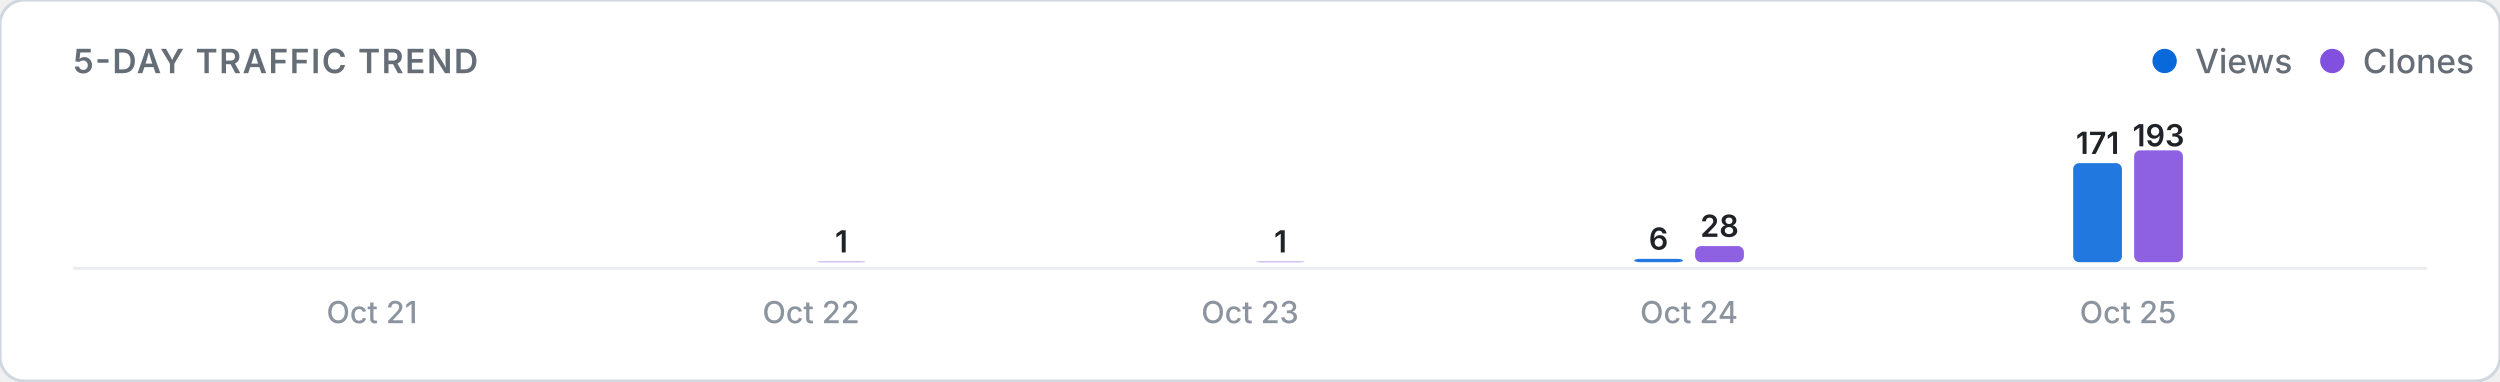
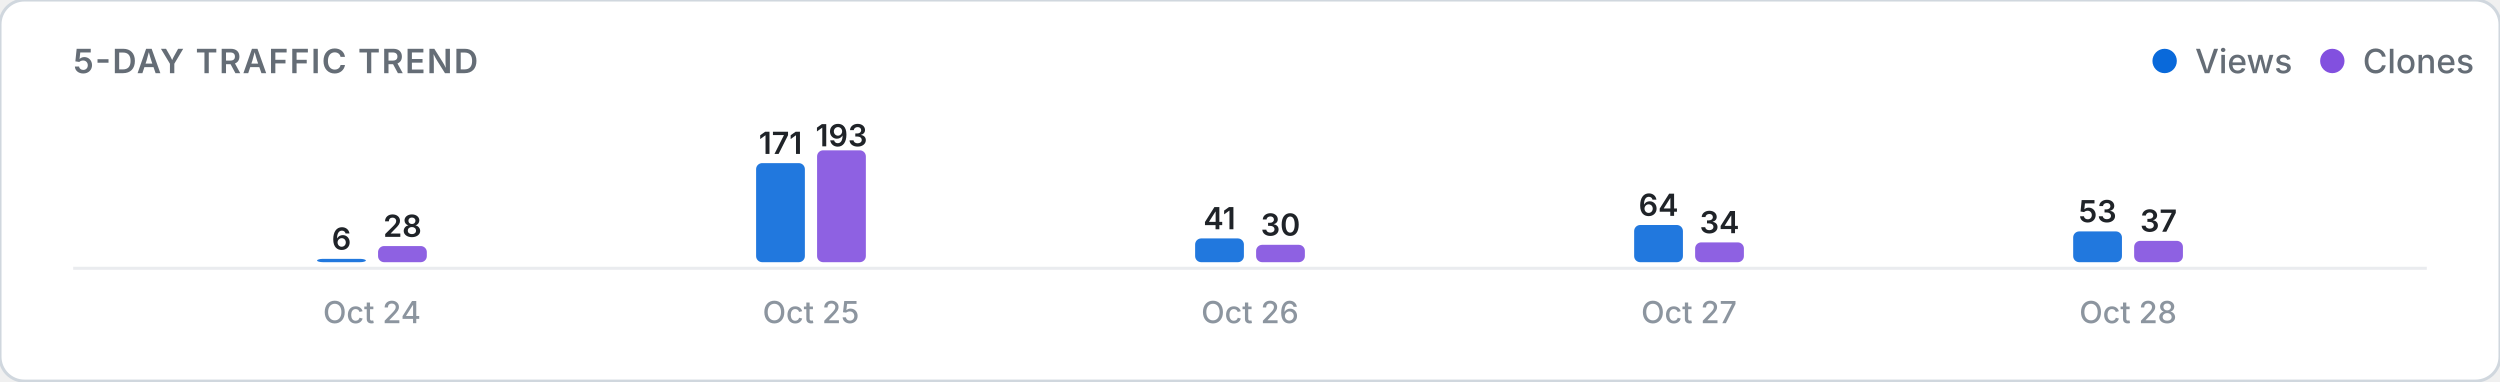
<svg xmlns="http://www.w3.org/2000/svg" viewBox="0 0 820 125" width="100%" height="auto">
  <defs>
    <style>
      .card-bg { fill: #ffffff; stroke: #d0d7de; stroke-width: 1; }
      .title-text { font: 600 11px -apple-system, BlinkMacSystemFont, "Segoe UI", Inter, Roboto, sans-serif; fill: #656d76; letter-spacing: 0.5px; }
      .legend-text { font: 500 11px -apple-system, BlinkMacSystemFont, "Segoe UI", Inter, Roboto, sans-serif; fill: #656d76; }
      .axis-label { font: 500 10px -apple-system, BlinkMacSystemFont, "Segoe UI", Inter, Roboto, sans-serif; fill: #8c959f; }
      .count-label { font: 600 10px -apple-system, BlinkMacSystemFont, "Segoe UI", Inter, Roboto, sans-serif; fill: #1f2328; }
      .empty-text { font: 400 11px -apple-system, BlinkMacSystemFont, "Segoe UI", Inter, Roboto, sans-serif; fill: #8c959f; }
      .baseline { stroke: #eaecef; stroke-width: 1; }
      @media (prefers-color-scheme: dark) {
        .card-bg { fill: #0d1117; stroke: #30363d; }
        .title-text { fill: #8b949e; }
        .legend-text { fill: #8b949e; }
        .axis-label { fill: #6e7681; }
        .count-label { fill: #f0f6fc; }
        .empty-text { fill: #6e7681; }
        .baseline { stroke: #21262d; }
      }
    </style>
  </defs>
  <rect width="820" height="125" rx="8" class="card-bg" />
  <text x="24" y="24" class="title-text">5-DAY TRAFFIC TREND</text>
  <g>
    <circle cx="710" cy="20" r="4" fill="#0969da" />
    <text x="720" y="24" class="legend-text">Views</text>
    <circle cx="765" cy="20" r="4" fill="#8250df" />
    <text x="775" y="24" class="legend-text">Clones</text>
  </g>
  <line x1="24" y1="88" x2="796" y2="88" class="baseline" />
  <g>
-     <rect x="104.0" y="86.0" width="16.0" height="0.0" rx="2" fill="#0969da" opacity="0.9" />
-     <rect x="124.0" y="86.0" width="16.0" height="0.0" rx="2" fill="#8250df" opacity="0.9" />
-     <text x="122.0" y="106" class="axis-label" text-anchor="middle">Oct 21</text>
-     <rect x="248.0" y="86.0" width="16.0" height="0.0" rx="2" fill="#0969da" opacity="0.9" />
-     <rect x="268.0" y="85.8" width="16.0" height="0.2" rx="2" fill="#8250df" opacity="0.9" />
-     <text x="276.0" y="82.8" class="count-label" text-anchor="middle">1</text>
-     <text x="266.0" y="106" class="axis-label" text-anchor="middle">Oct 22</text>
-     <rect x="392.0" y="86.0" width="16.0" height="0.0" rx="2" fill="#0969da" opacity="0.9" />
-     <rect x="412.0" y="85.8" width="16.0" height="0.2" rx="2" fill="#8250df" opacity="0.9" />
-     <text x="420.0" y="82.8" class="count-label" text-anchor="middle">1</text>
-     <text x="410.0" y="106" class="axis-label" text-anchor="middle">Oct 23</text>
-     <rect x="536.0" y="84.9" width="16.0" height="1.1" rx="2" fill="#0969da" opacity="0.9" />
-     <text x="544.0" y="81.9" class="count-label" text-anchor="middle">6</text>
-     <rect x="556.0" y="80.7" width="16.0" height="5.3" rx="2" fill="#8250df" opacity="0.9" />
-     <text x="564.0" y="77.7" class="count-label" text-anchor="middle">28</text>
-     <text x="554.0" y="106" class="axis-label" text-anchor="middle">Oct 24</text>
-     <rect x="680.0" y="53.5" width="16.0" height="32.5" rx="2" fill="#0969da" opacity="0.9" />
-     <text x="688.0" y="50.5" class="count-label" text-anchor="middle">171</text>
-     <rect x="700.0" y="49.3" width="16.0" height="36.7" rx="2" fill="#8250df" opacity="0.9" />
-     <text x="708.0" y="48.0" class="count-label" text-anchor="middle">193</text>
-     <text x="698.0" y="106" class="axis-label" text-anchor="middle">Oct 25</text>
+     <rect x="104.0" y="84.9" width="16.0" height="1.1" rx="2" fill="#0969da" opacity="0.9" />
+     <text x="112.0" y="81.9" class="count-label" text-anchor="middle">6</text>
+     <rect x="124.0" y="80.7" width="16.0" height="5.3" rx="2" fill="#8250df" opacity="0.9" />
+     <text x="132.0" y="77.7" class="count-label" text-anchor="middle">28</text>
+     <text x="122.0" y="106" class="axis-label" text-anchor="middle">Oct 24</text>
+     <rect x="248.0" y="53.5" width="16.0" height="32.5" rx="2" fill="#0969da" opacity="0.9" />
+     <text x="256.0" y="50.5" class="count-label" text-anchor="middle">171</text>
+     <rect x="268.0" y="49.3" width="16.0" height="36.7" rx="2" fill="#8250df" opacity="0.9" />
+     <text x="276.0" y="48.0" class="count-label" text-anchor="middle">193</text>
+     <text x="266.0" y="106" class="axis-label" text-anchor="middle">Oct 25</text>
+     <rect x="392.0" y="78.2" width="16.0" height="7.8" rx="2" fill="#0969da" opacity="0.9" />
+     <text x="400.0" y="75.2" class="count-label" text-anchor="middle">41</text>
+     <rect x="412.0" y="80.3" width="16.0" height="5.7" rx="2" fill="#8250df" opacity="0.9" />
+     <text x="420.0" y="77.3" class="count-label" text-anchor="middle">30</text>
+     <text x="410.0" y="106" class="axis-label" text-anchor="middle">Oct 26</text>
+     <rect x="536.0" y="73.8" width="16.0" height="12.2" rx="2" fill="#0969da" opacity="0.9" />
+     <text x="544.0" y="70.8" class="count-label" text-anchor="middle">64</text>
+     <rect x="556.0" y="79.5" width="16.0" height="6.5" rx="2" fill="#8250df" opacity="0.9" />
+     <text x="564.0" y="76.5" class="count-label" text-anchor="middle">34</text>
+     <text x="554.0" y="106" class="axis-label" text-anchor="middle">Oct 27</text>
+     <rect x="680.0" y="75.9" width="16.0" height="10.1" rx="2" fill="#0969da" opacity="0.9" />
+     <text x="688.0" y="72.9" class="count-label" text-anchor="middle">53</text>
+     <rect x="700.0" y="79.0" width="16.0" height="7.0" rx="2" fill="#8250df" opacity="0.9" />
+     <text x="708.0" y="76.0" class="count-label" text-anchor="middle">37</text>
+     <text x="698.0" y="106" class="axis-label" text-anchor="middle">Oct 28</text>
  </g>
</svg>
